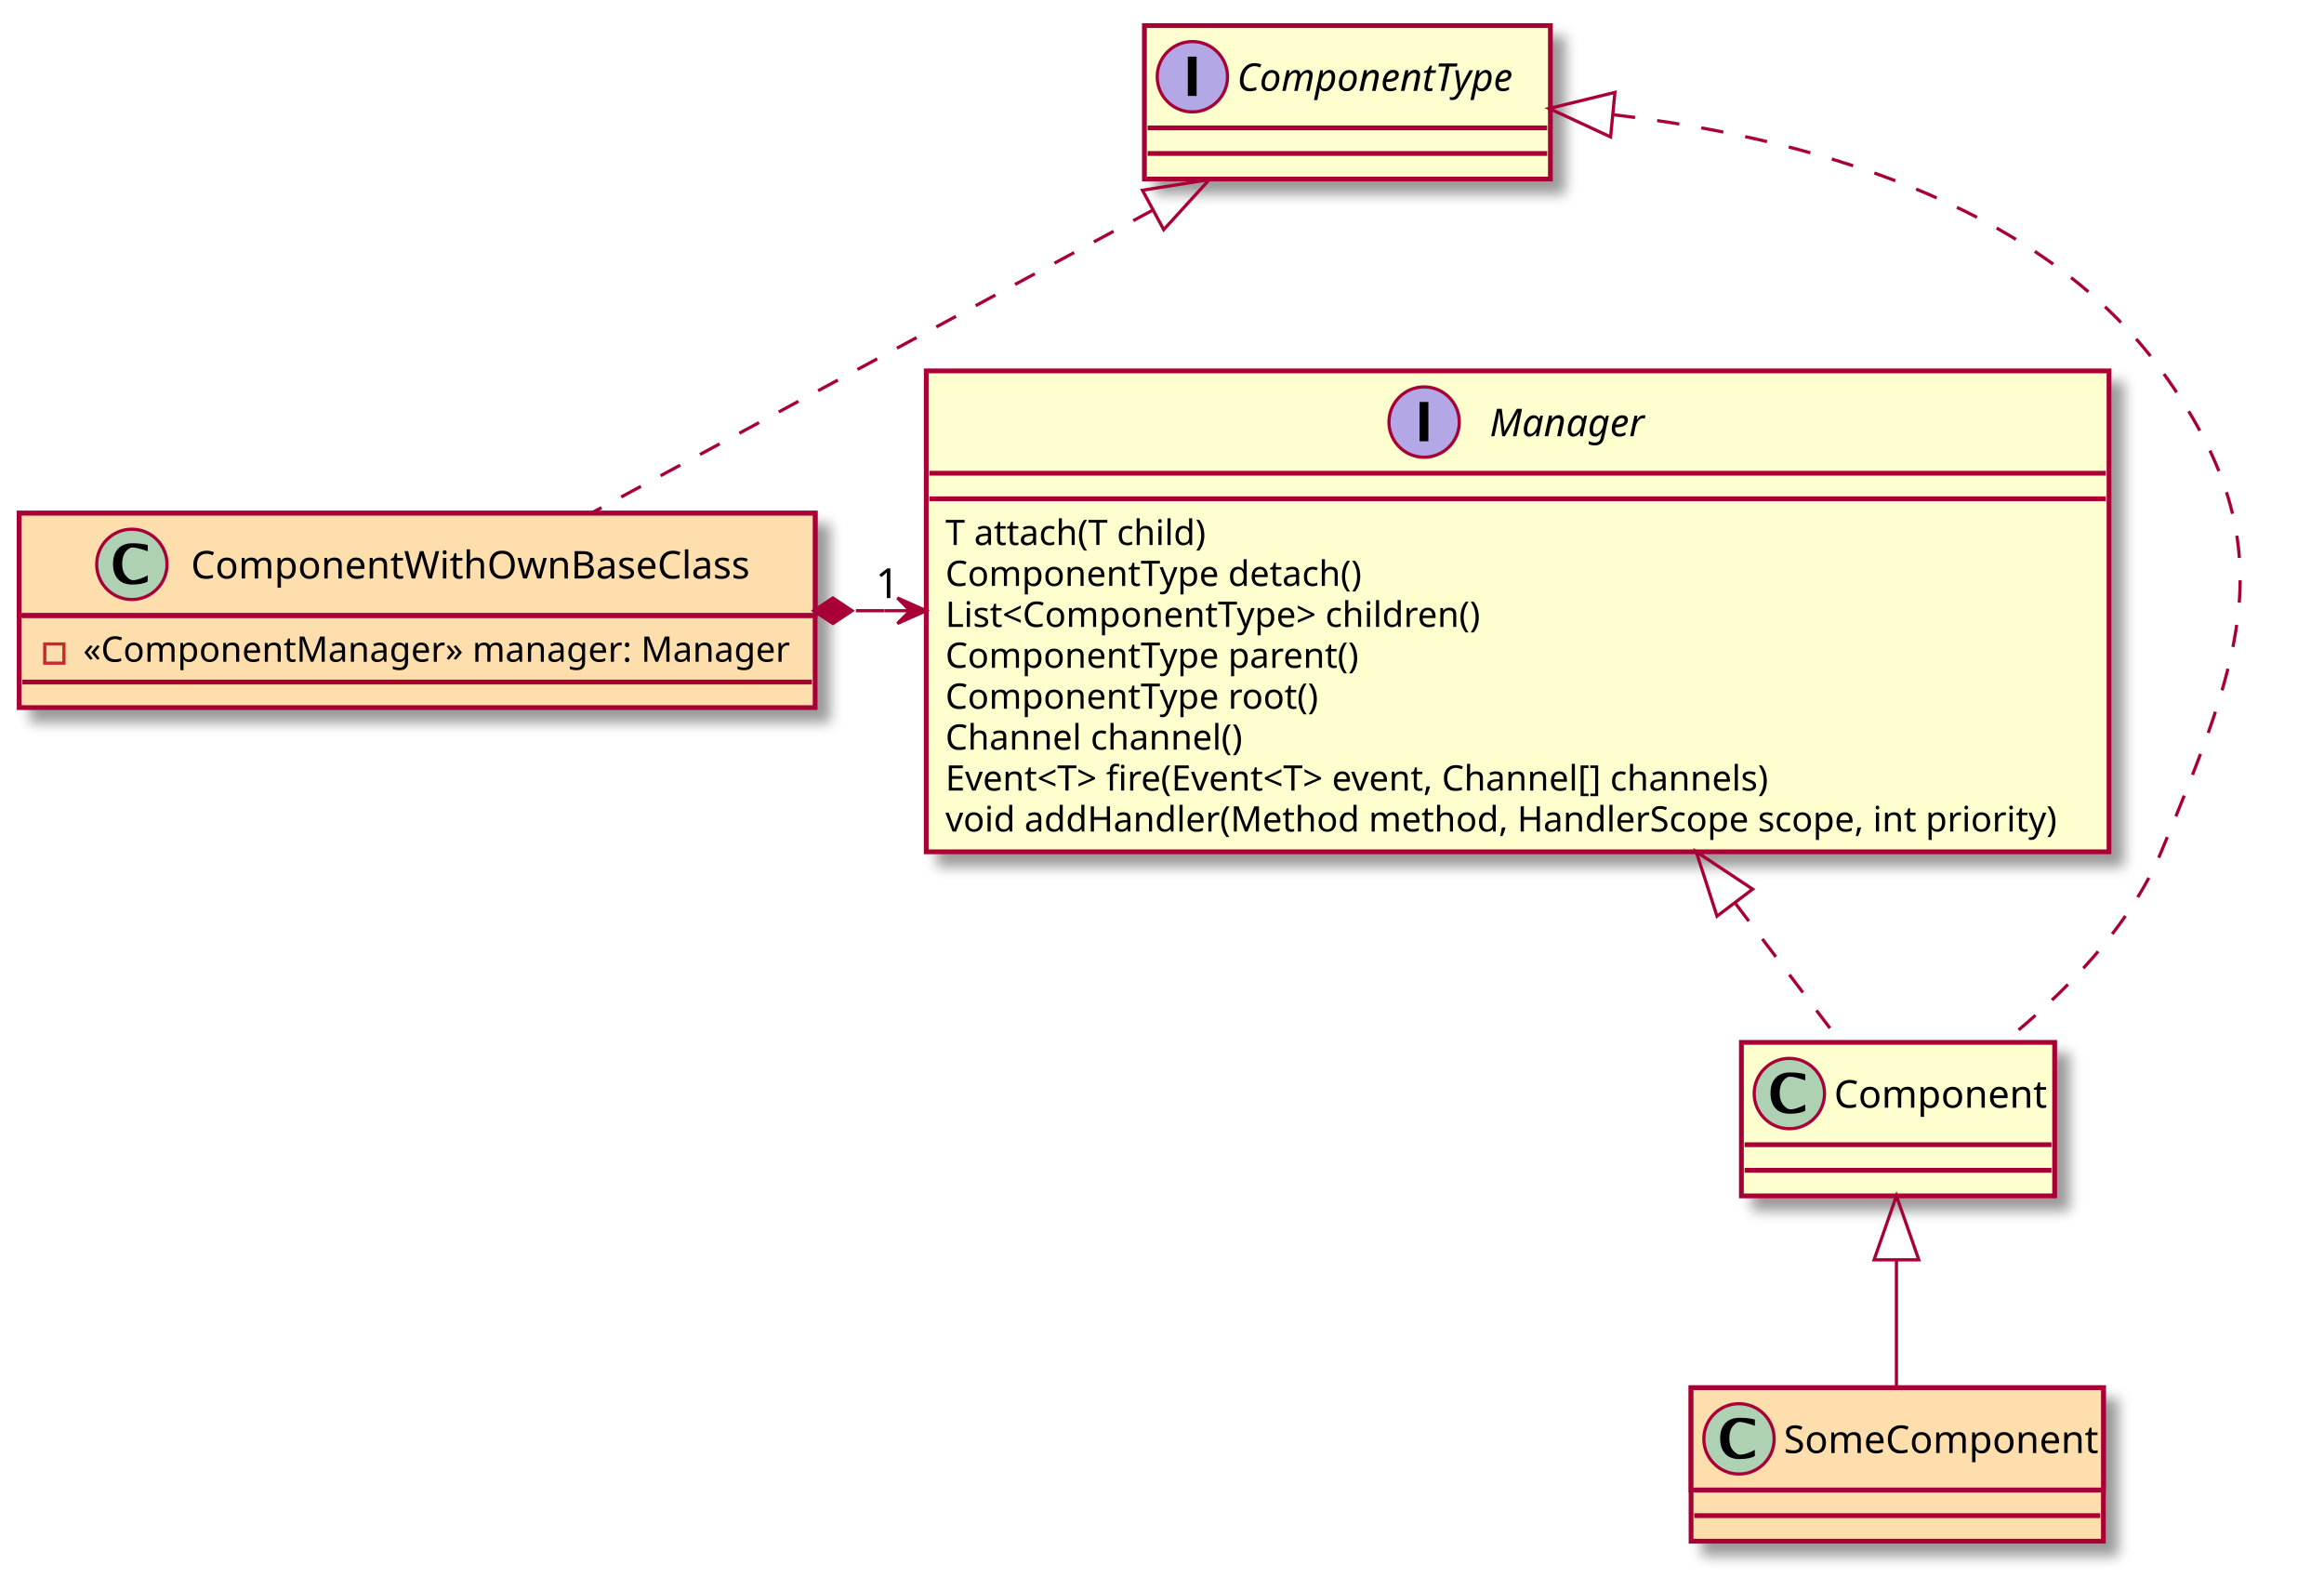
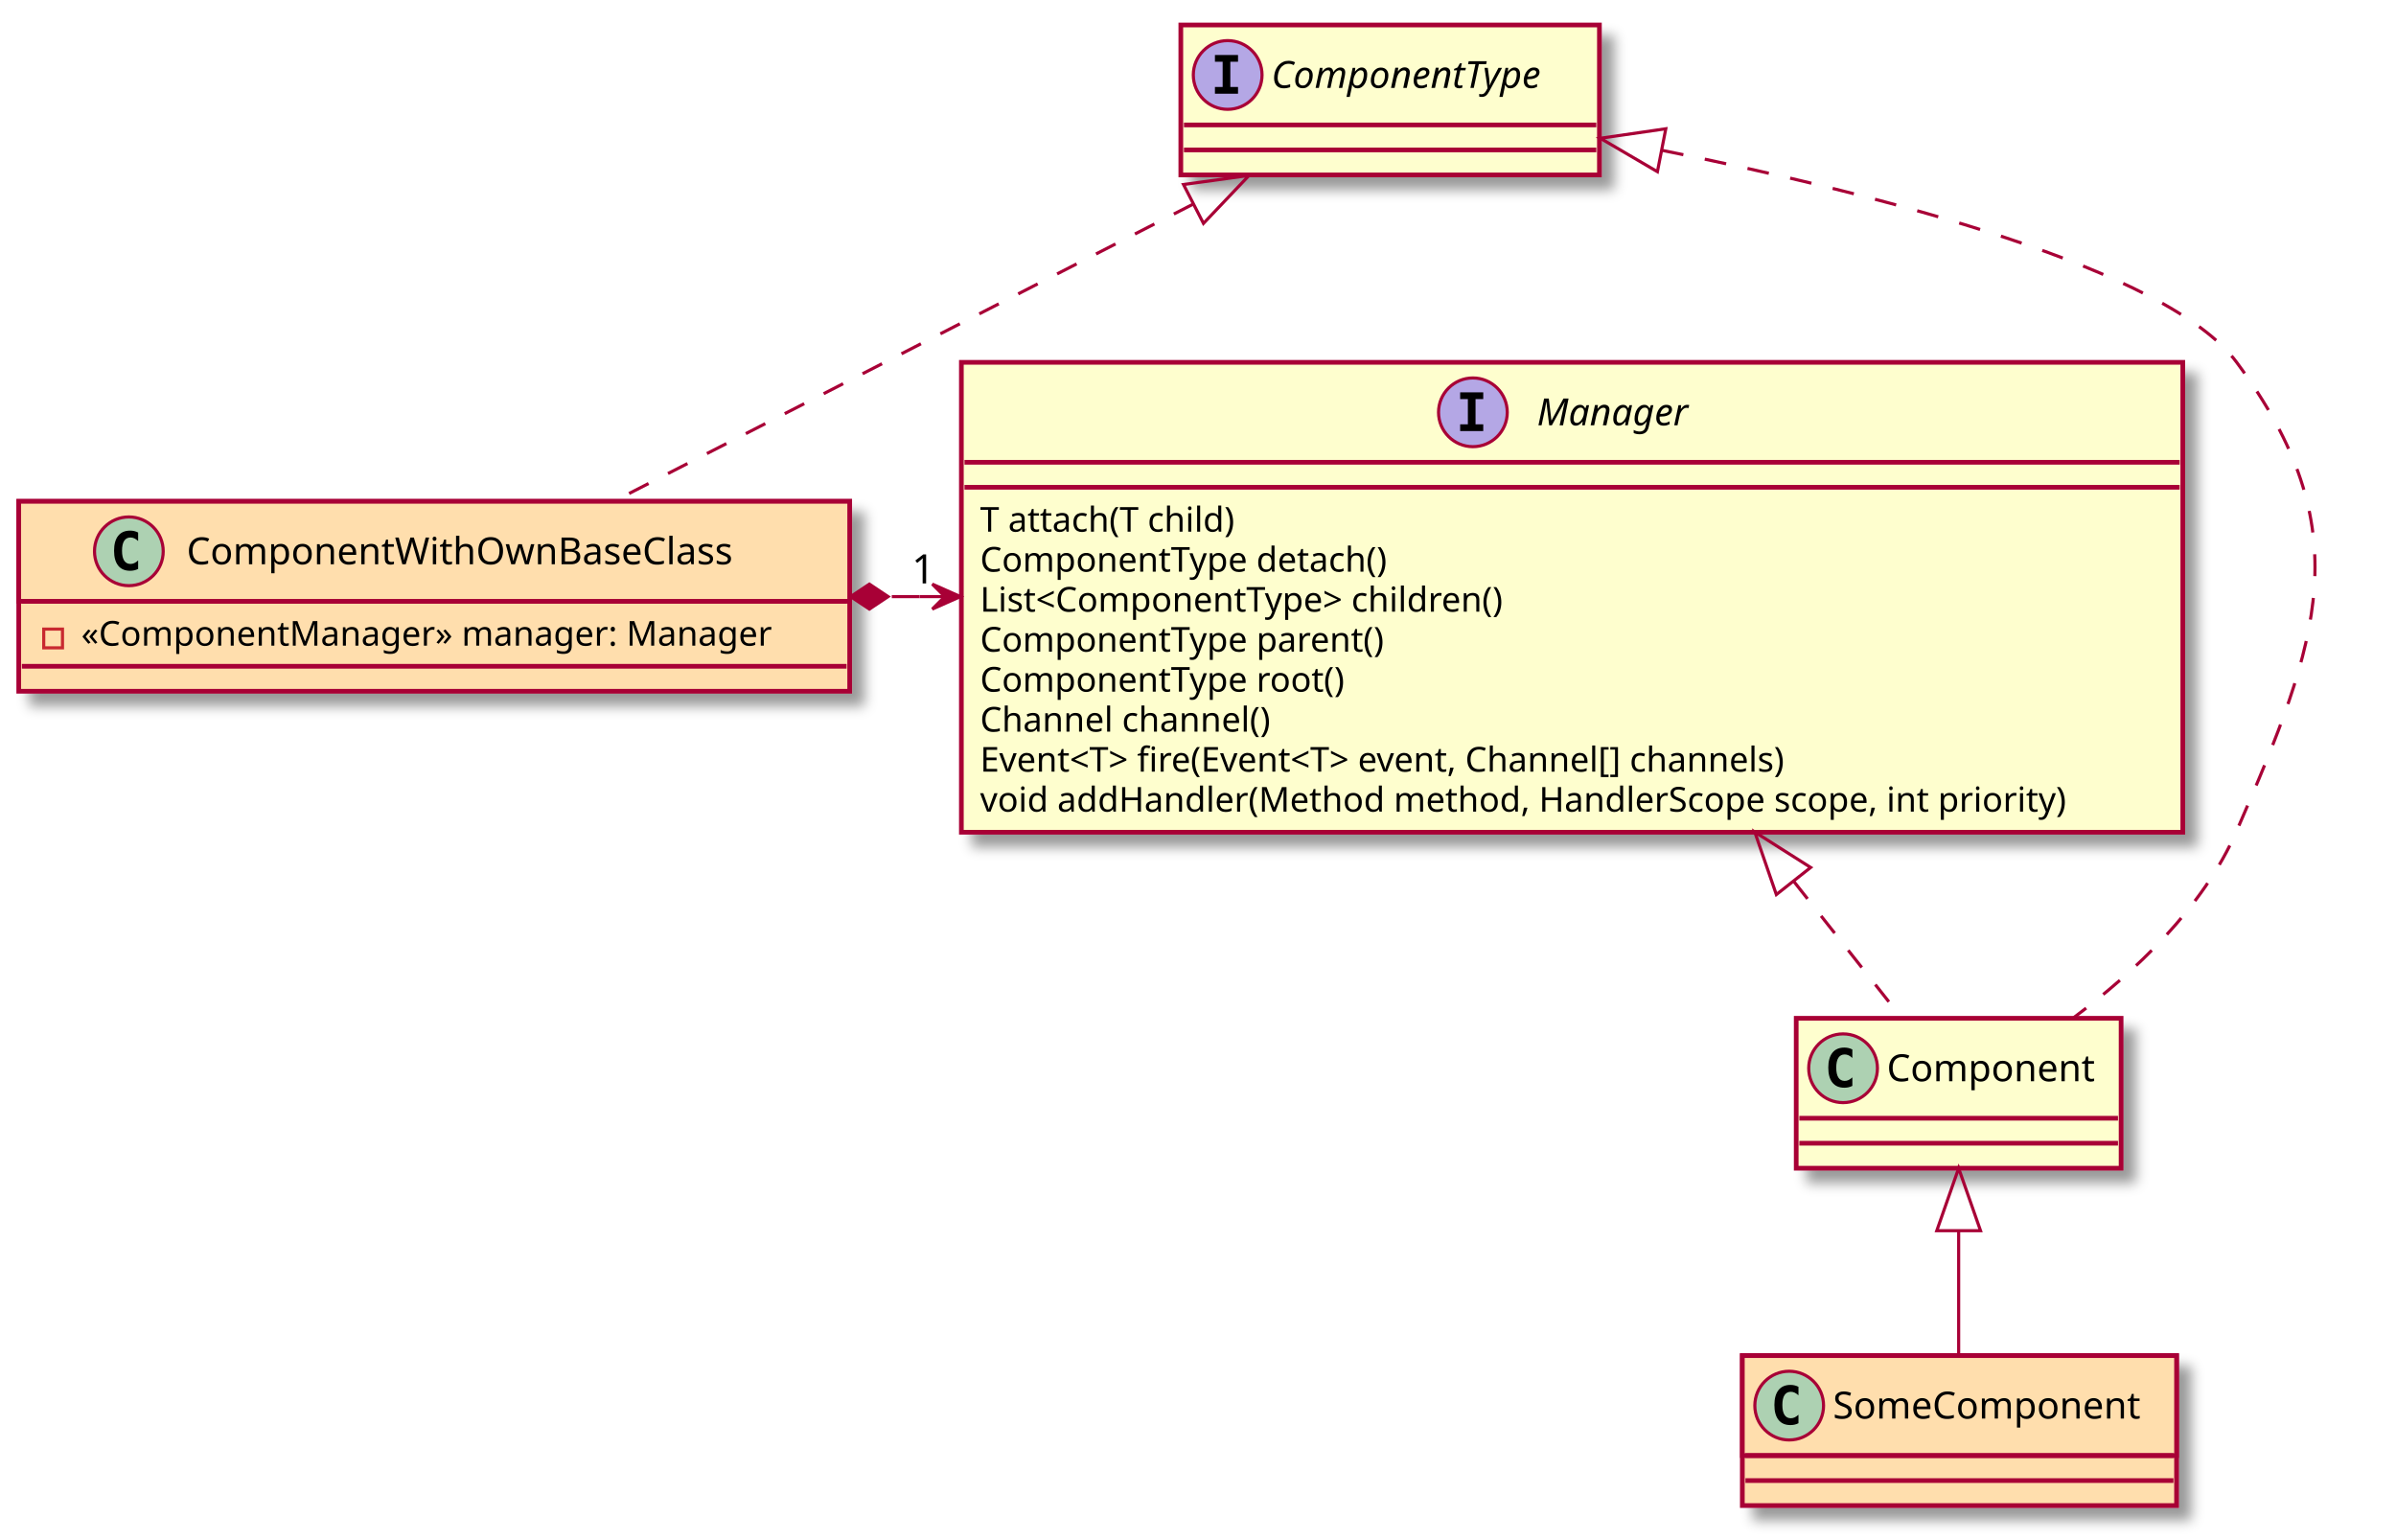
- <svg xmlns="http://www.w3.org/2000/svg" contentScriptType="application/ecmascript" contentStyleType="text/css" height="493px" preserveAspectRatio="none" style="width:727px;height:493px;" version="1.1" viewBox="0 0 727 493" width="727px" zoomAndPan="magnify">
+ <svg xmlns="http://www.w3.org/2000/svg" contentScriptType="application/ecmascript" contentStyleType="text/css" height="493px" preserveAspectRatio="none" style="width:767px;height:493px;" version="1.1" viewBox="0 0 767 493" width="767px" zoomAndPan="magnify">
  <defs>
    <filter height="300%" id="f1evercgjnt8vh" width="300%" x="-1" y="-1">
      <feGaussianBlur result="blurOut" stdDeviation="2.0" />
      <feColorMatrix in="blurOut" result="blurOut2" type="matrix" values="0 0 0 0 0 0 0 0 0 0 0 0 0 0 0 0 0 0 .4 0" />
      <feOffset dx="4.0" dy="4.0" in="blurOut2" result="blurOut3" />
      <feBlend in="SourceGraphic" in2="blurOut3" mode="normal" />
    </filter>
  </defs>
  <g>
-     <rect fill="#FEFECE" filter="url(#f1evercgjnt8vh)" height="150.394" id="Manager" style="stroke: #A80036; stroke-width: 1.5;" width="370" x="289.75" y="116" />
-     <ellipse cx="445.5" cy="132" fill="#B4A7E5" rx="11" ry="11" style="stroke: #A80036; stroke-width: 1.0;" />
-     <path d="M444.078,138 L444.078,125.719 L446.828,125.719 L446.828,138 L444.078,138 Z " />
-     <text fill="#000000" font-family="sans-serif" font-size="12" font-style="italic" lengthAdjust="spacingAndGlyphs" textLength="50" x="466" y="136.421">Manager</text>
-     <line style="stroke: #A80036; stroke-width: 1.5;" x1="290.75" x2="658.75" y1="148" y2="148" />
-     <line style="stroke: #A80036; stroke-width: 1.5;" x1="290.75" x2="658.75" y1="156" y2="156" />
-     <text fill="#000000" font-family="sans-serif" font-size="11" lengthAdjust="spacingAndGlyphs" textLength="87" x="295.75" y="170.452">T attach(T child)</text>
-     <text fill="#000000" font-family="sans-serif" font-size="11" lengthAdjust="spacingAndGlyphs" textLength="136" x="295.75" y="183.251">ComponentType detach()</text>
-     <text fill="#000000" font-family="sans-serif" font-size="11" lengthAdjust="spacingAndGlyphs" textLength="181" x="295.75" y="196.051">List&lt;ComponentType&gt; children()</text>
-     <text fill="#000000" font-family="sans-serif" font-size="11" lengthAdjust="spacingAndGlyphs" textLength="135" x="295.75" y="208.85">ComponentType parent()</text>
-     <text fill="#000000" font-family="sans-serif" font-size="11" lengthAdjust="spacingAndGlyphs" textLength="123" x="295.75" y="221.649">ComponentType root()</text>
-     <text fill="#000000" font-family="sans-serif" font-size="11" lengthAdjust="spacingAndGlyphs" textLength="97" x="295.75" y="234.449">Channel channel()</text>
-     <text fill="#000000" font-family="sans-serif" font-size="11" lengthAdjust="spacingAndGlyphs" textLength="278" x="295.75" y="247.248">Event&lt;T&gt; fire(Event&lt;T&gt; event, Channel[] channels)</text>
-     <text fill="#000000" font-family="sans-serif" font-size="11" lengthAdjust="spacingAndGlyphs" textLength="358" x="295.75" y="260.047">void addHandler(Method method, HandlerScope scope, int priority)</text>
-     <rect fill="#FEFECE" filter="url(#f1evercgjnt8vh)" height="48" id="ComponentType" style="stroke: #A80036; stroke-width: 1.5;" width="127" x="358" y="8" />
-     <ellipse cx="373" cy="24" fill="#B4A7E5" rx="11" ry="11" style="stroke: #A80036; stroke-width: 1.0;" />
-     <path d="M371.578,30 L371.578,17.719 L374.328,17.719 L374.328,30 L371.578,30 Z " />
-     <text fill="#000000" font-family="sans-serif" font-size="12" font-style="italic" lengthAdjust="spacingAndGlyphs" textLength="95" x="387" y="28.421">ComponentType</text>
-     <line style="stroke: #A80036; stroke-width: 1.5;" x1="359" x2="484" y1="40" y2="40" />
-     <line style="stroke: #A80036; stroke-width: 1.5;" x1="359" x2="484" y1="48" y2="48" />
-     <rect fill="#FFDEAD" filter="url(#f1evercgjnt8vh)" height="60.799" id="ComponentWithOwnBaseClass" style="stroke: #A80036; stroke-width: 1.5;" width="249" x="6" y="160.5" />
-     <rect fill="#FFDEAD" height="32" style="stroke: #A80036; stroke-width: 1.5;" width="249" x="6" y="160.5" />
+     <rect fill="#FEFECE" filter="url(#f1evercgjnt8vh)" height="150.438" id="Manager" style="stroke: #A80036; stroke-width: 1.5;" width="391" x="307.75" y="116" />
+     <ellipse cx="471.5" cy="132" fill="#B4A7E5" rx="11" ry="11" style="stroke: #A80036; stroke-width: 1.0;" />
+     <path d="M467.422,127.766 L467.422,125.609 L474.812,125.609 L474.812,127.766 L472.344,127.766 L472.344,135.844 L474.812,135.844 L474.812,138 L467.422,138 L467.422,135.844 L469.891,135.844 L469.891,127.766 L467.422,127.766 Z " />
+     <text fill="#000000" font-family="sans-serif" font-size="12" font-style="italic" lengthAdjust="spacingAndGlyphs" textLength="55" x="492" y="136.154">Manager</text>
+     <line style="stroke: #A80036; stroke-width: 1.5;" x1="308.75" x2="697.75" y1="148" y2="148" />
+     <line style="stroke: #A80036; stroke-width: 1.5;" x1="308.75" x2="697.75" y1="156" y2="156" />
+     <text fill="#000000" font-family="sans-serif" font-size="11" lengthAdjust="spacingAndGlyphs" textLength="91" x="313.75" y="170.21">T attach(T child)</text>
+     <text fill="#000000" font-family="sans-serif" font-size="11" lengthAdjust="spacingAndGlyphs" textLength="142" x="313.75" y="183.015">ComponentType detach()</text>
+     <text fill="#000000" font-family="sans-serif" font-size="11" lengthAdjust="spacingAndGlyphs" textLength="187" x="313.75" y="195.82">List&lt;ComponentType&gt; children()</text>
+     <text fill="#000000" font-family="sans-serif" font-size="11" lengthAdjust="spacingAndGlyphs" textLength="141" x="313.75" y="208.625">ComponentType parent()</text>
+     <text fill="#000000" font-family="sans-serif" font-size="11" lengthAdjust="spacingAndGlyphs" textLength="127" x="313.75" y="221.429">ComponentType root()</text>
+     <text fill="#000000" font-family="sans-serif" font-size="11" lengthAdjust="spacingAndGlyphs" textLength="102" x="313.75" y="234.234">Channel channel()</text>
+     <text fill="#000000" font-family="sans-serif" font-size="11" lengthAdjust="spacingAndGlyphs" textLength="295" x="313.75" y="247.039">Event&lt;T&gt; fire(Event&lt;T&gt; event, Channel[] channels)</text>
+     <text fill="#000000" font-family="sans-serif" font-size="11" lengthAdjust="spacingAndGlyphs" textLength="379" x="313.75" y="259.843">void addHandler(Method method, HandlerScope scope, int priority)</text>
+     <rect fill="#FEFECE" filter="url(#f1evercgjnt8vh)" height="48" id="ComponentType" style="stroke: #A80036; stroke-width: 1.5;" width="134" x="378" y="8" />
+     <ellipse cx="393" cy="24" fill="#B4A7E5" rx="11" ry="11" style="stroke: #A80036; stroke-width: 1.0;" />
+     <path d="M388.922,19.766 L388.922,17.609 L396.312,17.609 L396.312,19.766 L393.844,19.766 L393.844,27.844 L396.312,27.844 L396.312,30 L388.922,30 L388.922,27.844 L391.391,27.844 L391.391,19.766 L388.922,19.766 Z " />
+     <text fill="#000000" font-family="sans-serif" font-size="12" font-style="italic" lengthAdjust="spacingAndGlyphs" textLength="102" x="407" y="28.154">ComponentType</text>
+     <line style="stroke: #A80036; stroke-width: 1.5;" x1="379" x2="511" y1="40" y2="40" />
+     <line style="stroke: #A80036; stroke-width: 1.5;" x1="379" x2="511" y1="48" y2="48" />
+     <rect fill="#FFDEAD" filter="url(#f1evercgjnt8vh)" height="60.805" id="ComponentWithOwnBaseClass" style="stroke: #A80036; stroke-width: 1.5;" width="266" x="6" y="160.5" />
+     <rect fill="#FFDEAD" height="32" style="stroke: #A80036; stroke-width: 1.5;" width="266" x="6" y="160.5" />
    <ellipse cx="41.25" cy="176.5" fill="#ADD1B2" rx="11" ry="11" style="stroke: #A80036; stroke-width: 1.0;" />
-     <path d="M41.344,182.812 Q38.484,182.812 36.922,181.125 Q35.359,179.438 35.359,176.359 Q35.359,173.297 36.953,171.602 Q38.547,169.906 41.438,169.906 Q44.078,169.906 46.219,170.453 L46.219,172.391 Q42.781,171.203 41.406,171.203 Q40.406,171.203 39.312,172.562 Q38.219,173.922 38.219,176.375 Q38.219,178.734 39.391,180.094 Q40.562,181.453 41.578,181.453 Q43.328,181.453 46.203,179.953 L46.203,181.875 Q44.5,182.812 41.344,182.812 Z " />
-     <text fill="#000000" font-family="sans-serif" font-size="12" lengthAdjust="spacingAndGlyphs" textLength="172" x="59.75" y="180.921">ComponentWithOwnBaseClass</text>
-     <line style="stroke: #A80036; stroke-width: 1.5;" x1="7" x2="254" y1="192.5" y2="192.5" />
-     <rect fill="none" height="6" style="stroke: #C82930; stroke-width: 1.0;" width="6" x="14" y="201.4" />
-     <text fill="#000000" font-family="sans-serif" font-size="11" lengthAdjust="spacingAndGlyphs" textLength="223" x="26" y="206.952">«ComponentManager» manager: Manager</text>
-     <line style="stroke: #A80036; stroke-width: 1.5;" x1="7" x2="254" y1="213.299" y2="213.299" />
-     <rect fill="#FFDEAD" filter="url(#f1evercgjnt8vh)" height="48" id="SomeComponent" style="stroke: #A80036; stroke-width: 1.5;" width="129" x="529" y="434" />
-     <rect fill="#FFDEAD" height="32" style="stroke: #A80036; stroke-width: 1.5;" width="129" x="529" y="434" />
-     <ellipse cx="544" cy="450" fill="#ADD1B2" rx="11" ry="11" style="stroke: #A80036; stroke-width: 1.0;" />
-     <path d="M544.094,456.312 Q541.234,456.312 539.672,454.625 Q538.109,452.938 538.109,449.859 Q538.109,446.797 539.703,445.102 Q541.297,443.406 544.188,443.406 Q546.828,443.406 548.969,443.953 L548.969,445.891 Q545.531,444.703 544.156,444.703 Q543.156,444.703 542.062,446.062 Q540.969,447.422 540.969,449.875 Q540.969,452.234 542.141,453.594 Q543.312,454.953 544.328,454.953 Q546.078,454.953 548.953,453.453 L548.953,455.375 Q547.25,456.312 544.094,456.312 Z " />
-     <text fill="#000000" font-family="sans-serif" font-size="12" lengthAdjust="spacingAndGlyphs" textLength="97" x="558" y="454.421">SomeComponent</text>
-     <line style="stroke: #A80036; stroke-width: 1.5;" x1="530" x2="657" y1="466" y2="466" />
-     <line style="stroke: #A80036; stroke-width: 1.5;" x1="530" x2="657" y1="474" y2="474" />
-     <rect fill="#FEFECE" filter="url(#f1evercgjnt8vh)" height="48" id="Component" style="stroke: #A80036; stroke-width: 1.5;" width="98" x="544.75" y="326" />
-     <ellipse cx="559.75" cy="342" fill="#ADD1B2" rx="11" ry="11" style="stroke: #A80036; stroke-width: 1.0;" />
-     <path d="M559.844,348.312 Q556.984,348.312 555.422,346.625 Q553.859,344.938 553.859,341.859 Q553.859,338.797 555.453,337.102 Q557.047,335.406 559.938,335.406 Q562.578,335.406 564.719,335.953 L564.719,337.891 Q561.281,336.703 559.906,336.703 Q558.906,336.703 557.812,338.062 Q556.719,339.422 556.719,341.875 Q556.719,344.234 557.891,345.594 Q559.062,346.953 560.078,346.953 Q561.828,346.953 564.703,345.453 L564.703,347.375 Q563,348.312 559.844,348.312 Z " />
-     <text fill="#000000" font-family="sans-serif" font-size="12" lengthAdjust="spacingAndGlyphs" textLength="66" x="573.75" y="346.421">Component</text>
-     <line style="stroke: #A80036; stroke-width: 1.5;" x1="545.75" x2="641.75" y1="358" y2="358" />
-     <line style="stroke: #A80036; stroke-width: 1.5;" x1="545.75" x2="641.75" y1="366" y2="366" />
-     <path d="M267.742,191 C270.72,191 273.698,191 276.676,191 " fill="none" id="ComponentWithOwnBaseClass-Manager" style="stroke: #A80036; stroke-width: 1.0;" />
-     <polygon fill="#A80036" points="289.734,191,280.734,187,284.734,191,280.734,195,289.734,191" style="stroke: #A80036; stroke-width: 1.0;" />
-     <line style="stroke: #A80036; stroke-width: 1.0;" x1="284.734" x2="276.734" y1="191" y2="191" />
-     <polygon fill="#A80036" points="254.547,191,260.547,195,266.547,191,260.547,187,254.547,191" style="stroke: #A80036; stroke-width: 1.0;" />
-     <text fill="#000000" font-family="sans-serif" font-size="13" lengthAdjust="spacingAndGlyphs" textLength="8" x="273.905" y="187.042">1</text>
-     <path d="M542.851,282.507 C554.992,298.526 566.616,313.861 575.635,325.76 " fill="none" id="Manager-Component" style="stroke: #A80036; stroke-width: 1.0; stroke-dasharray: 7.0,7.0;" />
-     <polygon fill="none" points="537.116,286.529,530.614,266.362,548.273,278.073,537.116,286.529" style="stroke: #A80036; stroke-width: 1.0;" />
-     <path d="M504.522,35.86 C562.955,42.755 637.342,62.418 676.25,116 C715.422,169.945 701.762,204.408 676.25,266 C666.19,290.287 645.193,311.173 626.836,325.918 " fill="none" id="ComponentType-Component" style="stroke: #A80036; stroke-width: 1.0; stroke-dasharray: 7.0,7.0;" />
-     <polygon fill="none" points="503.83,42.826,484.603,33.919,505.188,28.892,503.83,42.826" style="stroke: #A80036; stroke-width: 1.0;" />
-     <path d="M593.25,394.024 C593.25,407.579 593.25,422.038 593.25,433.678 " fill="none" id="Component-SomeComponent" style="stroke: #A80036; stroke-width: 1.0;" />
-     <polygon fill="none" points="586.25,394,593.25,374,600.25,394,586.25,394" style="stroke: #A80036; stroke-width: 1.0;" />
-     <path d="M360.66,65.689 C308.895,93.618 235.072,133.446 185.046,160.436 " fill="none" id="ComponentType-ComponentWithOwnBaseClass" style="stroke: #A80036; stroke-width: 1.0; stroke-dasharray: 7.0,7.0;" />
-     <polygon fill="none" points="357.387,59.502,378.312,56.166,364.034,71.823,357.387,59.502" style="stroke: #A80036; stroke-width: 1.0;" />
+     <path d="M44.219,182.141 Q43.641,182.438 43,182.586 Q42.359,182.734 41.656,182.734 Q39.156,182.734 37.836,181.086 Q36.516,179.438 36.516,176.312 Q36.516,173.188 37.836,171.531 Q39.156,169.875 41.656,169.875 Q42.359,169.875 43.008,170.031 Q43.656,170.188 44.219,170.484 L44.219,173.203 Q43.594,172.625 43,172.352 Q42.406,172.078 41.781,172.078 Q40.438,172.078 39.75,173.148 Q39.062,174.219 39.062,176.312 Q39.062,178.406 39.75,179.477 Q40.438,180.547 41.781,180.547 Q42.406,180.547 43,180.273 Q43.594,180 44.219,179.422 L44.219,182.141 Z " />
+     <text fill="#000000" font-family="sans-serif" font-size="12" lengthAdjust="spacingAndGlyphs" textLength="189" x="59.75" y="180.654">ComponentWithOwnBaseClass</text>
+     <line style="stroke: #A80036; stroke-width: 1.5;" x1="7" x2="271" y1="192.5" y2="192.5" />
+     <rect fill="none" height="6" style="stroke: #C82930; stroke-width: 1.0;" width="6" x="14" y="201.402" />
+     <text fill="#000000" font-family="sans-serif" font-size="11" lengthAdjust="spacingAndGlyphs" textLength="240" x="26" y="206.71">«ComponentManager» manager: Manager</text>
+     <line style="stroke: #A80036; stroke-width: 1.5;" x1="7" x2="271" y1="213.305" y2="213.305" />
+     <rect fill="#FFDEAD" filter="url(#f1evercgjnt8vh)" height="48" id="SomeComponent" style="stroke: #A80036; stroke-width: 1.5;" width="139" x="557.75" y="434" />
+     <rect fill="#FFDEAD" height="32" style="stroke: #A80036; stroke-width: 1.5;" width="139" x="557.75" y="434" />
+     <ellipse cx="572.75" cy="450" fill="#ADD1B2" rx="11" ry="11" style="stroke: #A80036; stroke-width: 1.0;" />
+     <path d="M575.719,455.641 Q575.141,455.938 574.5,456.086 Q573.859,456.234 573.156,456.234 Q570.656,456.234 569.336,454.586 Q568.016,452.938 568.016,449.812 Q568.016,446.688 569.336,445.031 Q570.656,443.375 573.156,443.375 Q573.859,443.375 574.508,443.531 Q575.156,443.688 575.719,443.984 L575.719,446.703 Q575.094,446.125 574.5,445.852 Q573.906,445.578 573.281,445.578 Q571.938,445.578 571.25,446.648 Q570.562,447.719 570.562,449.812 Q570.562,451.906 571.25,452.977 Q571.938,454.047 573.281,454.047 Q573.906,454.047 574.5,453.773 Q575.094,453.5 575.719,452.922 L575.719,455.641 Z " />
+     <text fill="#000000" font-family="sans-serif" font-size="12" lengthAdjust="spacingAndGlyphs" textLength="107" x="586.75" y="454.154">SomeComponent</text>
+     <line style="stroke: #A80036; stroke-width: 1.5;" x1="558.75" x2="695.75" y1="466" y2="466" />
+     <line style="stroke: #A80036; stroke-width: 1.5;" x1="558.75" x2="695.75" y1="474" y2="474" />
+     <rect fill="#FEFECE" filter="url(#f1evercgjnt8vh)" height="48" id="Component" style="stroke: #A80036; stroke-width: 1.5;" width="104" x="575" y="326" />
+     <ellipse cx="590" cy="342" fill="#ADD1B2" rx="11" ry="11" style="stroke: #A80036; stroke-width: 1.0;" />
+     <path d="M592.969,347.641 Q592.391,347.938 591.75,348.086 Q591.109,348.234 590.406,348.234 Q587.906,348.234 586.586,346.586 Q585.266,344.938 585.266,341.812 Q585.266,338.688 586.586,337.031 Q587.906,335.375 590.406,335.375 Q591.109,335.375 591.758,335.531 Q592.406,335.688 592.969,335.984 L592.969,338.703 Q592.344,338.125 591.75,337.852 Q591.156,337.578 590.531,337.578 Q589.188,337.578 588.5,338.648 Q587.812,339.719 587.812,341.812 Q587.812,343.906 588.5,344.977 Q589.188,346.047 590.531,346.047 Q591.156,346.047 591.75,345.773 Q592.344,345.5 592.969,344.922 L592.969,347.641 Z " />
+     <text fill="#000000" font-family="sans-serif" font-size="12" lengthAdjust="spacingAndGlyphs" textLength="72" x="604" y="346.154">Component</text>
+     <line style="stroke: #A80036; stroke-width: 1.5;" x1="576" x2="678" y1="358" y2="358" />
+     <line style="stroke: #A80036; stroke-width: 1.5;" x1="576" x2="678" y1="366" y2="366" />
+     <path d="M285.48,191 C288.455,191 291.429,191 294.404,191 " fill="none" id="ComponentWithOwnBaseClass-Manager" style="stroke: #A80036; stroke-width: 1.0;" />
+     <polygon fill="#A80036" points="307.446,191,298.446,187,302.446,191,298.446,195,307.446,191" style="stroke: #A80036; stroke-width: 1.0;" />
+     <line style="stroke: #A80036; stroke-width: 1.0;" x1="302.446" x2="294.446" y1="191" y2="191" />
+     <polygon fill="#A80036" points="272.301,191,278.301,195,284.301,191,278.301,187,272.301,191" style="stroke: #A80036; stroke-width: 1.0;" />
+     <text fill="#000000" font-family="sans-serif" font-size="13" lengthAdjust="spacingAndGlyphs" textLength="8" x="291.857" y="186.783">1</text>
+     <path d="M574.285,282.256 C587.009,298.366 599.198,313.8 608.645,325.76 " fill="none" id="Manager-Component" style="stroke: #A80036; stroke-width: 1.0; stroke-dasharray: 7.0,7.0;" />
+     <polygon fill="none" points="568.635,286.396,561.732,266.362,579.621,277.719,568.635,286.396" style="stroke: #A80036; stroke-width: 1.0;" />
+     <path d="M532.014,48.116 C602.555,62.352 693.783,85.96 716,116 C755.642,169.6 742.582,204.862 716,266 C705.301,290.607 683.314,311.226 663.871,325.758 " fill="none" id="ComponentType-Component" style="stroke: #A80036; stroke-width: 1.0; stroke-dasharray: 7.0,7.0;" />
+     <polygon fill="none" points="530.567,54.966,512.278,44.264,533.249,41.225,530.567,54.966" style="stroke: #A80036; stroke-width: 1.0;" />
+     <path d="M627,394.024 C627,407.579 627,422.038 627,433.678 " fill="none" id="Component-SomeComponent" style="stroke: #A80036; stroke-width: 1.0;" />
+     <polygon fill="none" points="620,394,627,374,634,394,620,394" style="stroke: #A80036; stroke-width: 1.0;" />
+     <path d="M382.001,65.323 C327.534,93.269 249.456,133.328 196.621,160.436 " fill="none" id="ComponentType-ComponentWithOwnBaseClass" style="stroke: #A80036; stroke-width: 1.0; stroke-dasharray: 7.0,7.0;" />
+     <polygon fill="none" points="378.859,59.068,399.849,56.166,385.25,71.524,378.859,59.068" style="stroke: #A80036; stroke-width: 1.0;" />
  </g>
</svg>
